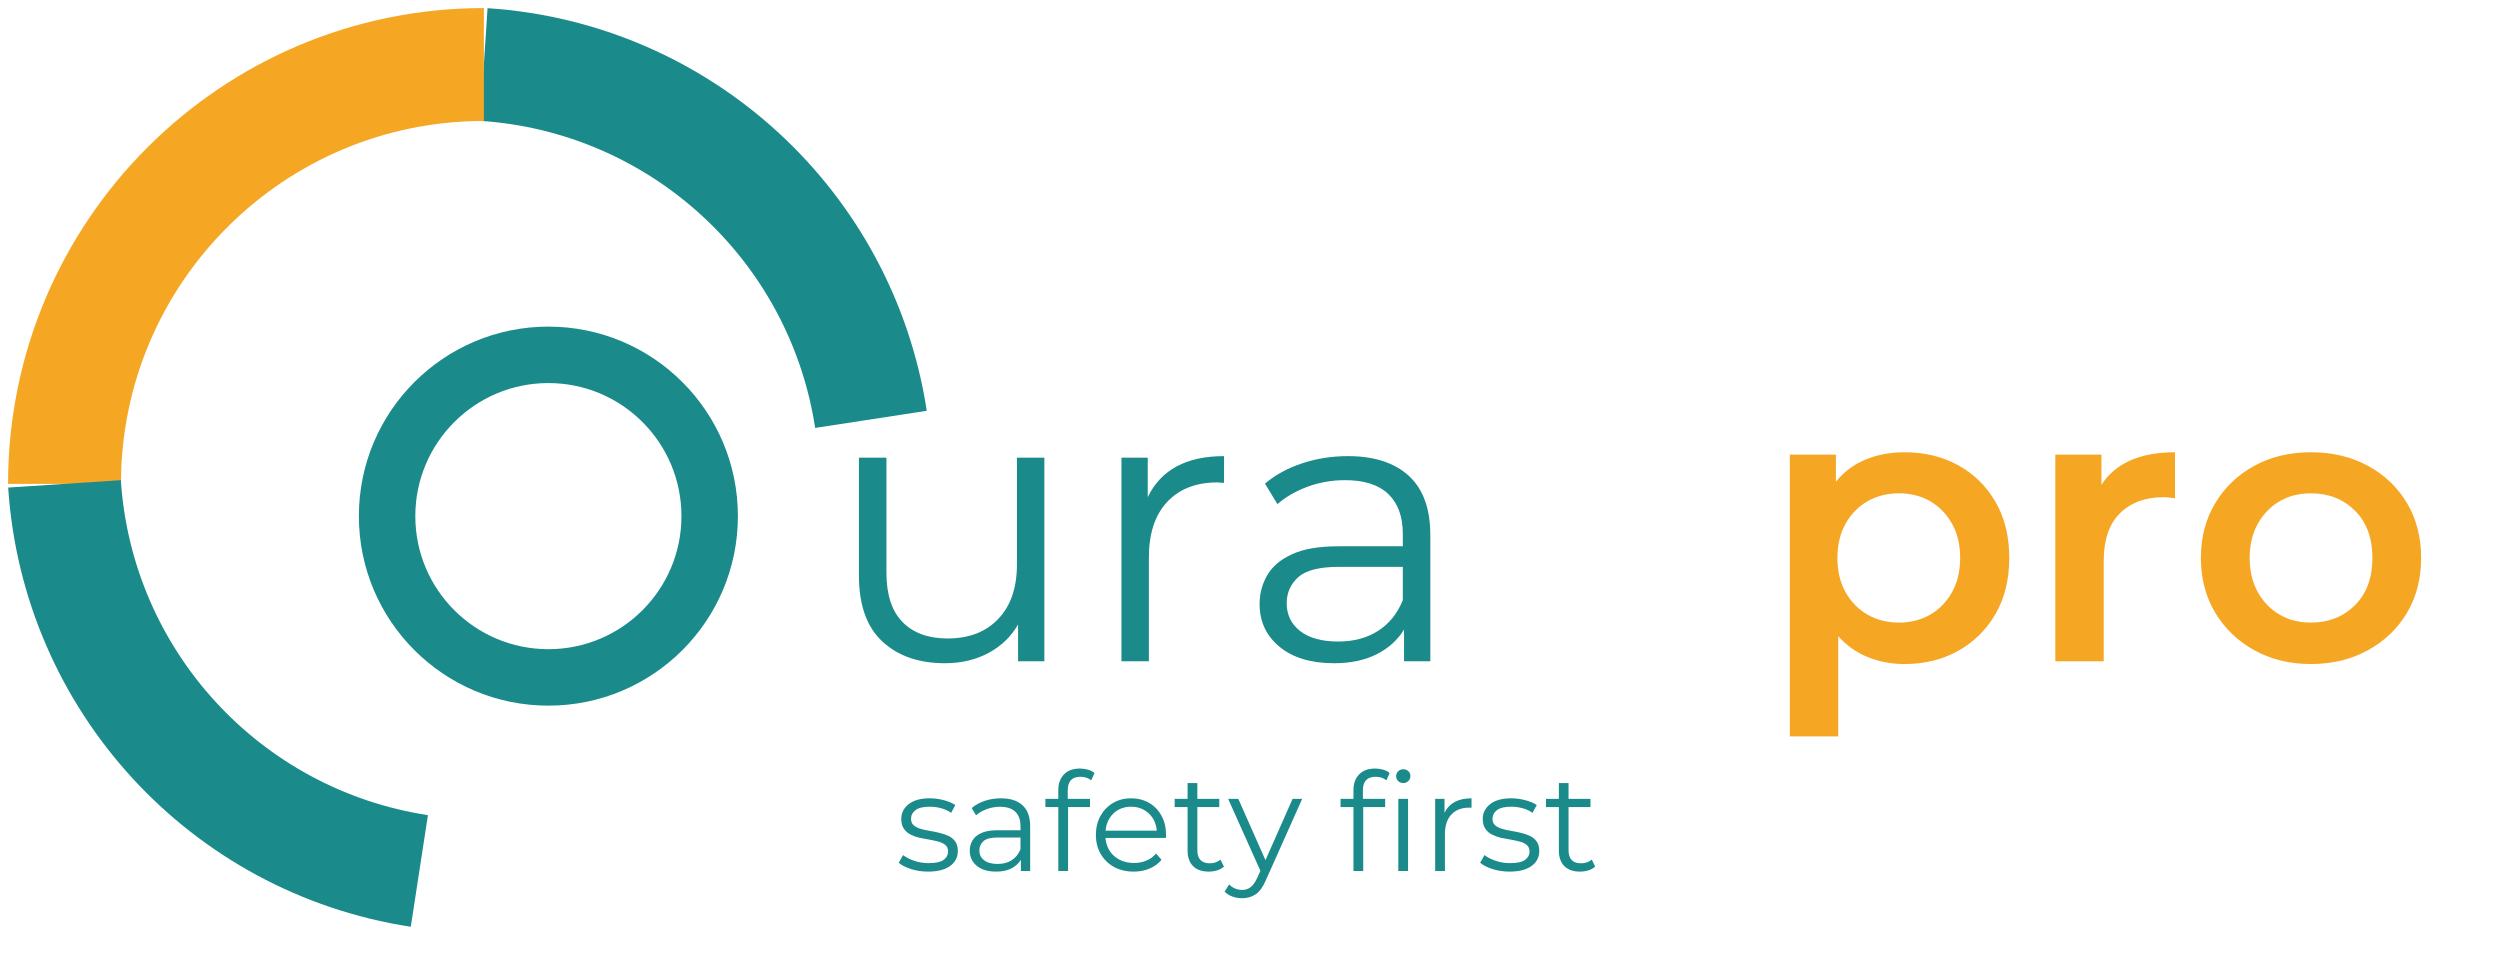
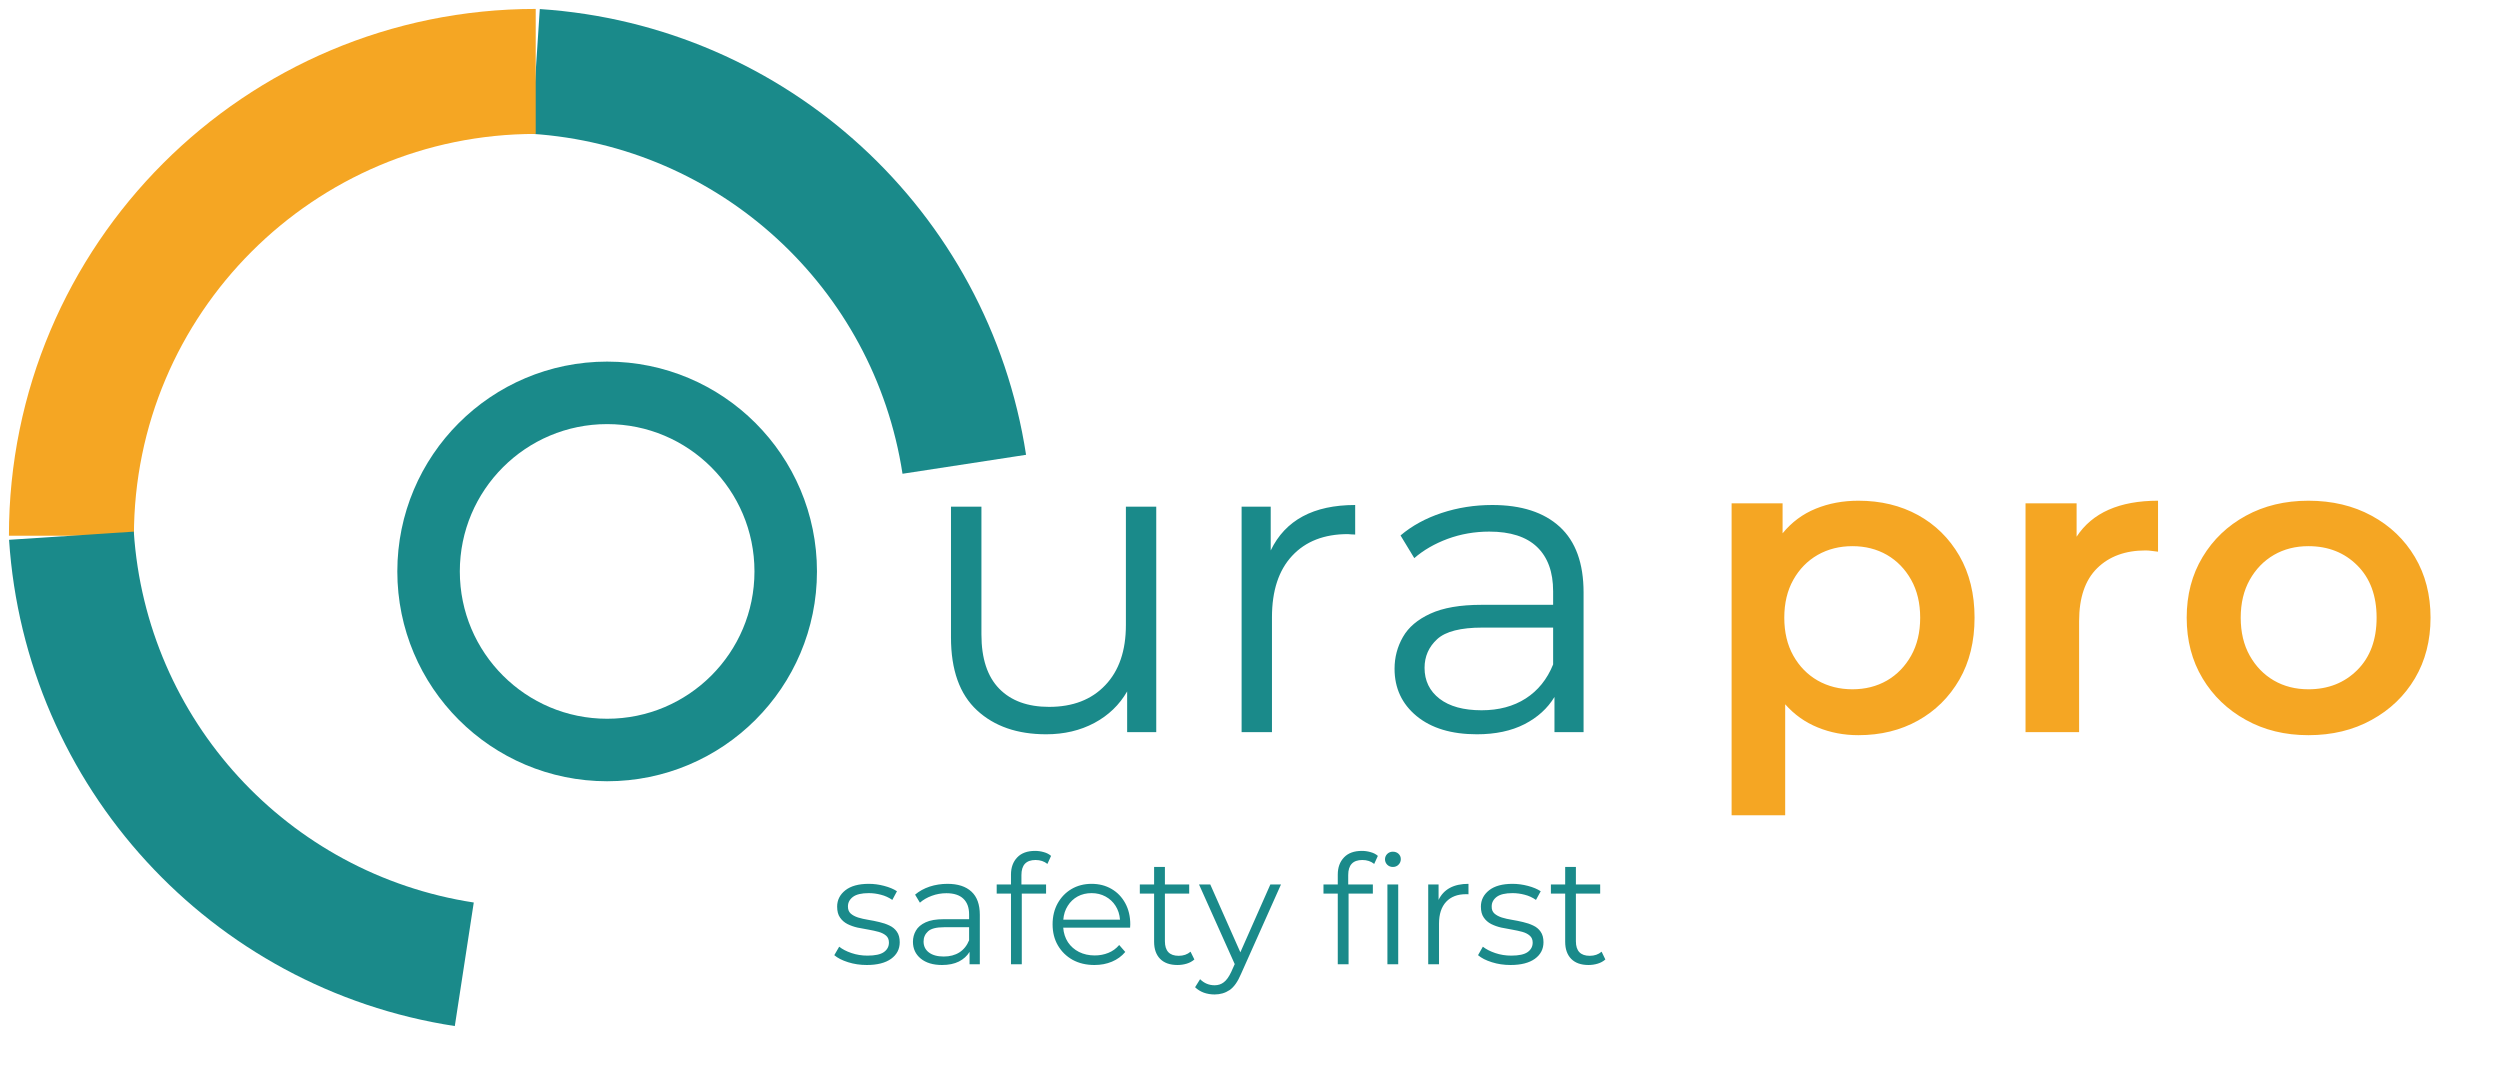
- <svg xmlns="http://www.w3.org/2000/svg" viewBox="0 0 310 120" fill="none">
+ <svg xmlns="http://www.w3.org/2000/svg" viewBox="0 0 280 120" fill="none">
  <path d="M60 8 A52 52 0 0 1 108 52" stroke="#1a8a8a" stroke-width="14" fill="none" />
  <path d="M60 8 A52 52 0 0 0 8 60" stroke="#f5a623" stroke-width="14" fill="none" />
  <path d="M8 60 A52 52 0 0 0 52 108" stroke="#1a8a8a" stroke-width="14" fill="none" />
  <circle cx="68" cy="64" r="20" stroke="#1a8a8a" stroke-width="7" fill="none" />
  <path fill="#1a8a8a" d="M117.17 82.24L117.17 82.24Q112.32 82.24 109.42 79.55Q106.51 76.86 106.51 71.39L106.51 71.39L106.51 56.75L109.92 56.75L109.92 71.06Q109.92 75.09 111.91 77.13Q113.90 79.17 117.50 79.17L117.50 79.17Q121.49 79.17 123.79 76.74Q126.10 74.32 126.10 70L126.10 70L126.10 56.75L129.50 56.75L129.50 82L126.24 82L126.24 77.44Q124.94 79.70 122.57 80.97Q120.19 82.24 117.17 82.24ZM142.46 82L139.06 82L139.06 56.75L142.32 56.75L142.32 61.65Q144.77 56.56 151.78 56.56L151.78 56.56L151.78 59.87Q151.54 59.87 151.34 59.85Q151.15 59.82 150.96 59.82L150.96 59.82Q146.98 59.82 144.72 62.25Q142.46 64.67 142.46 69.14L142.46 69.14L142.46 82ZM177.36 82L174.10 82L174.10 78.06Q172.94 79.98 170.74 81.11Q168.53 82.24 165.41 82.24L165.41 82.24Q161.14 82.24 158.66 80.20Q156.19 78.16 156.19 74.90L156.19 74.90Q156.19 72.98 157.13 71.34Q158.06 69.71 160.20 68.73Q162.34 67.74 165.94 67.74L165.94 67.74L173.95 67.74L173.95 66.21Q173.95 62.99 172.15 61.26Q170.35 59.54 166.80 59.54L166.80 59.54Q164.35 59.54 162.14 60.35Q159.94 61.17 158.40 62.51L158.40 62.51L156.86 59.97Q158.78 58.34 161.47 57.45Q164.16 56.56 167.14 56.56L167.14 56.56Q172.03 56.56 174.70 59.01Q177.36 61.46 177.36 66.35L177.36 66.35L177.36 82ZM173.95 74.42L173.95 74.42L173.95 70.29L166.03 70.29Q162.38 70.29 160.97 71.58Q159.55 72.88 159.55 74.80L159.55 74.80Q159.55 76.96 161.23 78.26Q162.91 79.55 165.94 79.55L165.94 79.55Q168.82 79.55 170.88 78.23Q172.94 76.91 173.95 74.42Z" />
-   <path fill="#f5a623" d="M236.14 82.34L236.14 82.34Q233.70 82.34 231.58 81.47Q229.47 80.61 227.94 78.88L227.94 78.88L227.94 91.31L221.94 91.31L221.94 56.37L227.65 56.37L227.65 59.73Q229.18 57.86 231.37 56.97Q233.55 56.08 236.14 56.08L236.14 56.08Q239.89 56.08 242.82 57.69Q245.74 59.30 247.45 62.25Q249.15 65.20 249.15 69.18L249.15 69.18Q249.15 73.17 247.45 76.12Q245.74 79.07 242.82 80.70Q239.89 82.34 236.14 82.34ZM235.47 77.20L235.47 77.20Q237.63 77.20 239.34 76.22Q241.04 75.23 242.05 73.43Q243.06 71.63 243.06 69.18L243.06 69.18Q243.06 66.74 242.05 64.94Q241.04 63.14 239.34 62.15Q237.63 61.17 235.47 61.17L235.47 61.17Q233.31 61.17 231.58 62.15Q229.86 63.14 228.85 64.94Q227.84 66.74 227.84 69.18L227.84 69.18Q227.84 71.63 228.85 73.43Q229.86 75.23 231.58 76.22Q233.31 77.20 235.47 77.20ZM260.86 82L254.86 82L254.86 56.37L260.58 56.37L260.58 60.11Q263.22 56.08 269.70 56.08L269.70 56.08L269.70 61.79Q269.31 61.74 268.98 61.70Q268.64 61.65 268.30 61.65L268.30 61.65Q264.90 61.65 262.88 63.64Q260.86 65.63 260.86 69.57L260.86 69.57L260.86 82ZM286.54 82.34L286.54 82.34Q282.61 82.34 279.54 80.63Q276.46 78.93 274.69 75.98Q272.91 73.02 272.91 69.18L272.91 69.18Q272.91 65.34 274.69 62.39Q276.46 59.44 279.54 57.76Q282.61 56.08 286.54 56.08L286.54 56.08Q290.53 56.08 293.62 57.76Q296.72 59.44 298.47 62.39Q300.22 65.34 300.22 69.18L300.22 69.18Q300.22 73.02 298.47 75.98Q296.72 78.93 293.62 80.63Q290.53 82.34 286.54 82.34ZM286.54 77.20L286.54 77.20Q289.86 77.20 292.02 75.04Q294.18 72.88 294.18 69.18L294.18 69.18Q294.18 65.49 292.02 63.33Q289.86 61.17 286.54 61.17L286.54 61.17Q284.38 61.17 282.68 62.15Q280.98 63.14 279.97 64.94Q278.96 66.74 278.96 69.18L278.96 69.18Q278.96 71.63 279.97 73.43Q280.98 75.23 282.68 76.22Q284.38 77.20 286.54 77.20Z" />
-   <path fill="#1a8a8a" transform="translate(-79, 0)" d="M194.08 108.08L194.08 108.08Q192.97 108.08 191.99 107.77Q191.00 107.46 190.44 106.98L190.44 106.98L190.99 106.03Q191.51 106.45 192.36 106.74Q193.21 107.03 194.16 107.03L194.16 107.03Q195.44 107.03 196.00 106.63Q196.56 106.23 196.56 105.57L196.56 105.57Q196.56 105.08 196.25 104.80Q195.93 104.52 195.41 104.37Q194.90 104.23 194.28 104.12Q193.66 104.02 193.04 103.89Q192.43 103.75 191.91 103.49Q191.39 103.22 191.08 102.76Q190.76 102.31 190.76 101.54L190.76 101.54Q190.76 100.44 191.68 99.71Q192.60 98.99 194.30 98.99L194.30 98.99Q195.17 98.99 196.03 99.22Q196.90 99.45 197.46 99.82L197.46 99.82L196.94 100.79Q196.34 100.38 195.66 100.21Q194.98 100.03 194.30 100.03L194.30 100.03Q193.09 100.03 192.53 100.45Q191.97 100.88 191.97 101.51L191.97 101.51Q191.96 102.02 192.27 102.31Q192.58 102.59 193.10 102.76Q193.62 102.92 194.24 103.02Q194.86 103.12 195.48 103.27Q196.10 103.41 196.62 103.66Q197.14 103.90 197.45 104.35Q197.77 104.80 197.77 105.53L197.77 105.53Q197.77 106.69 196.80 107.39Q195.83 108.08 194.08 108.08ZM206.74 108L205.59 108L205.59 106.61Q205.18 107.29 204.40 107.69Q203.62 108.08 202.51 108.08L202.51 108.08Q201.00 108.08 200.12 107.36Q199.25 106.64 199.25 105.48L199.25 105.48Q199.25 104.80 199.58 104.23Q199.91 103.65 200.67 103.30Q201.42 102.95 202.70 102.95L202.70 102.95L205.54 102.95L205.54 102.41Q205.54 101.27 204.90 100.66Q204.26 100.04 203.00 100.04L203.00 100.04Q202.14 100.04 201.36 100.33Q200.57 100.62 200.03 101.10L200.03 101.10L199.49 100.20Q200.17 99.62 201.12 99.30Q202.07 98.99 203.12 98.99L203.12 98.99Q204.86 98.99 205.80 99.86Q206.74 100.72 206.74 102.46L206.74 102.46L206.74 108ZM205.54 105.31L205.54 105.31L205.54 103.85L202.73 103.85Q201.44 103.85 200.94 104.31Q200.44 104.77 200.44 105.45L200.44 105.45Q200.44 106.22 201.03 106.67Q201.63 107.13 202.70 107.13L202.70 107.13Q203.72 107.13 204.45 106.67Q205.18 106.20 205.54 105.31ZM211.44 108L210.23 108L210.23 100.08L208.63 100.08L208.63 99.06L210.23 99.06L210.23 97.95Q210.23 96.76 210.93 96.03Q211.62 95.30 212.93 95.30L212.93 95.30Q213.43 95.30 213.91 95.44Q214.39 95.57 214.72 95.86L214.72 95.86L214.31 96.76Q213.77 96.32 212.98 96.32L212.98 96.32Q211.40 96.32 211.40 98.00L211.40 98.00L211.40 99.06L214.16 99.06L214.16 100.08L211.44 100.08L211.44 108ZM219.58 108.08L219.58 108.08Q218.19 108.08 217.13 107.50Q216.08 106.91 215.48 105.88Q214.89 104.86 214.89 103.53L214.89 103.53Q214.89 102.20 215.46 101.17Q216.03 100.15 217.01 99.57Q218.00 98.99 219.26 98.99L219.26 98.99Q220.51 98.99 221.49 99.56Q222.47 100.13 223.03 101.16Q223.59 102.19 223.59 103.53L223.59 103.53Q223.59 103.61 223.58 103.71Q223.57 103.80 223.57 103.90L223.57 103.90L216.08 103.90Q216.15 104.82 216.61 105.53Q217.08 106.23 217.85 106.62Q218.63 107.01 219.61 107.01L219.61 107.01Q220.43 107.01 221.14 106.72Q221.84 106.44 222.35 105.84L222.35 105.84L223.03 106.62Q222.42 107.34 221.53 107.71Q220.65 108.08 219.58 108.08ZM216.09 103.00L216.09 103.00L222.44 103.00Q222.37 102.12 221.94 101.45Q221.52 100.79 220.82 100.41Q220.12 100.03 219.26 100.03L219.26 100.03Q218.39 100.03 217.70 100.40Q217.01 100.78 216.59 101.45Q216.16 102.12 216.09 103.00ZM228.88 108.08L228.88 108.08Q227.62 108.08 226.94 107.40Q226.26 106.71 226.26 105.48L226.26 105.48L226.26 100.08L224.66 100.08L224.66 99.06L226.26 99.06L226.26 97.10L227.47 97.10L227.47 99.06L230.19 99.06L230.19 100.08L227.47 100.08L227.47 105.42Q227.47 107.05 229.01 107.05L229.01 107.05Q229.81 107.05 230.34 106.59L230.34 106.59L230.77 107.46Q230.41 107.78 229.91 107.93Q229.41 108.08 228.88 108.08ZM233.03 111.38L233.03 111.38Q232.40 111.38 231.83 111.18Q231.26 110.97 230.85 110.57L230.85 110.57L231.41 109.67Q232.09 110.35 233.04 110.35L233.04 110.35Q233.64 110.35 234.07 110.01Q234.51 109.68 234.90 108.85L234.90 108.85L235.29 107.98L231.29 99.06L232.55 99.06L235.92 106.66L239.28 99.06L240.47 99.06L236.00 109.07Q235.44 110.40 234.71 110.89Q233.98 111.38 233.03 111.38ZM248.04 108L246.83 108L246.83 100.08L245.23 100.08L245.23 99.06L246.83 99.06L246.83 97.95Q246.83 96.76 247.53 96.03Q248.22 95.30 249.53 95.30L249.53 95.30Q250.03 95.30 250.51 95.44Q251.00 95.57 251.32 95.86L251.32 95.86L250.91 96.76Q250.37 96.32 249.58 96.32L249.58 96.32Q248.00 96.32 248.00 98.00L248.00 98.00L248.00 99.06L250.76 99.06L250.76 100.08L248.04 100.08L248.04 108ZM253.60 108L252.39 108L252.39 99.06L253.60 99.06L253.60 108ZM253.00 97.10L253.00 97.10Q252.63 97.10 252.37 96.85Q252.12 96.59 252.12 96.24L252.12 96.24Q252.12 95.90 252.37 95.64Q252.63 95.39 253.00 95.39L253.00 95.39Q253.38 95.39 253.63 95.62Q253.89 95.86 253.89 96.22L253.89 96.22Q253.89 96.59 253.63 96.85Q253.38 97.10 253.00 97.10ZM258.17 108L256.96 108L256.96 99.06L258.12 99.06L258.12 100.79Q258.99 98.99 261.47 98.99L261.47 98.99L261.47 100.16Q261.38 100.16 261.31 100.15Q261.25 100.15 261.18 100.15L261.18 100.15Q259.77 100.15 258.97 101.00Q258.17 101.86 258.17 103.44L258.17 103.44L258.17 108ZM266.18 108.08L266.18 108.08Q265.07 108.08 264.09 107.77Q263.10 107.46 262.54 106.98L262.54 106.98L263.08 106.03Q263.61 106.45 264.46 106.74Q265.31 107.03 266.26 107.03L266.26 107.03Q267.54 107.03 268.10 106.63Q268.66 106.23 268.66 105.57L268.66 105.57Q268.66 105.08 268.34 104.80Q268.03 104.52 267.51 104.37Q266.99 104.23 266.37 104.12Q265.75 104.02 265.14 103.89Q264.53 103.75 264.01 103.49Q263.49 103.22 263.18 102.76Q262.86 102.31 262.86 101.54L262.86 101.54Q262.86 100.44 263.78 99.71Q264.70 98.99 266.40 98.99L266.40 98.99Q267.26 98.99 268.13 99.22Q269.00 99.45 269.56 99.82L269.56 99.82L269.03 100.79Q268.44 100.38 267.76 100.21Q267.08 100.03 266.40 100.03L266.40 100.03Q265.19 100.03 264.63 100.45Q264.07 100.88 264.07 101.51L264.07 101.51Q264.05 102.02 264.37 102.31Q264.68 102.59 265.20 102.76Q265.72 102.92 266.34 103.02Q266.96 103.12 267.58 103.27Q268.20 103.41 268.72 103.66Q269.24 103.90 269.55 104.35Q269.87 104.80 269.87 105.53L269.87 105.53Q269.87 106.69 268.90 107.39Q267.93 108.08 266.18 108.08ZM274.91 108.08L274.91 108.08Q273.66 108.08 272.98 107.40Q272.30 106.71 272.30 105.48L272.30 105.48L272.30 100.08L270.70 100.08L270.70 99.06L272.30 99.06L272.30 97.10L273.50 97.10L273.50 99.06L276.22 99.06L276.22 100.08L273.50 100.08L273.50 105.42Q273.50 107.05 275.05 107.05L275.05 107.05Q275.85 107.05 276.38 106.59L276.38 106.59L276.80 107.46Q276.44 107.78 275.94 107.93Q275.44 108.08 274.91 108.08Z" />
+   <path fill="#f5a623" transform="translate(-28, 0)" d="M236.14 82.34L236.14 82.34Q233.70 82.34 231.58 81.47Q229.47 80.61 227.94 78.88L227.94 78.88L227.94 91.31L221.94 91.31L221.94 56.37L227.65 56.37L227.65 59.73Q229.18 57.86 231.37 56.97Q233.55 56.08 236.14 56.08L236.14 56.08Q239.89 56.08 242.82 57.69Q245.74 59.30 247.45 62.25Q249.15 65.20 249.15 69.18L249.15 69.18Q249.15 73.17 247.45 76.12Q245.74 79.07 242.82 80.70Q239.89 82.34 236.14 82.34ZM235.47 77.20L235.47 77.20Q237.63 77.20 239.34 76.22Q241.04 75.23 242.05 73.43Q243.06 71.63 243.06 69.18L243.06 69.18Q243.06 66.74 242.05 64.94Q241.04 63.14 239.34 62.15Q237.63 61.17 235.47 61.17L235.47 61.17Q233.31 61.17 231.58 62.15Q229.86 63.14 228.85 64.94Q227.84 66.74 227.84 69.18L227.84 69.18Q227.84 71.63 228.85 73.43Q229.86 75.23 231.58 76.22Q233.31 77.20 235.47 77.20ZM260.86 82L254.86 82L254.86 56.37L260.58 56.37L260.58 60.11Q263.22 56.08 269.70 56.08L269.70 56.08L269.70 61.79Q269.31 61.74 268.98 61.70Q268.64 61.65 268.30 61.65L268.30 61.65Q264.90 61.65 262.88 63.64Q260.86 65.63 260.86 69.57L260.86 69.57L260.86 82ZM286.54 82.34L286.54 82.34Q282.61 82.34 279.54 80.63Q276.46 78.93 274.69 75.98Q272.91 73.02 272.91 69.18L272.91 69.18Q272.91 65.34 274.69 62.39Q276.46 59.44 279.54 57.76Q282.61 56.08 286.54 56.08L286.54 56.08Q290.53 56.08 293.62 57.76Q296.72 59.44 298.47 62.39Q300.22 65.34 300.22 69.18L300.22 69.18Q300.22 73.02 298.47 75.98Q296.72 78.93 293.62 80.63Q290.53 82.34 286.54 82.34ZM286.54 77.20L286.54 77.20Q289.86 77.20 292.02 75.04Q294.18 72.88 294.18 69.18L294.18 69.18Q294.18 65.49 292.02 63.33Q289.86 61.17 286.54 61.17L286.54 61.17Q284.38 61.17 282.68 62.15Q280.98 63.14 279.97 64.94Q278.96 66.74 278.96 69.18L278.96 69.18Q278.96 71.63 279.97 73.43Q280.98 75.23 282.68 76.22Q284.38 77.20 286.54 77.20Z" />
+   <path fill="#1a8a8a" transform="translate(-97, 0)" d="M194.08 108.08L194.08 108.08Q192.97 108.08 191.99 107.77Q191.00 107.46 190.44 106.98L190.44 106.98L190.99 106.03Q191.51 106.45 192.36 106.74Q193.21 107.03 194.16 107.03L194.16 107.03Q195.44 107.03 196.00 106.63Q196.56 106.23 196.56 105.57L196.56 105.57Q196.56 105.08 196.25 104.80Q195.93 104.52 195.41 104.37Q194.90 104.23 194.28 104.12Q193.66 104.02 193.04 103.89Q192.43 103.75 191.91 103.49Q191.39 103.22 191.08 102.76Q190.76 102.31 190.76 101.54L190.76 101.54Q190.76 100.44 191.68 99.71Q192.60 98.99 194.30 98.99L194.30 98.99Q195.17 98.99 196.03 99.22Q196.90 99.45 197.46 99.82L197.46 99.82L196.94 100.79Q196.34 100.38 195.66 100.21Q194.98 100.03 194.30 100.03L194.30 100.03Q193.09 100.03 192.53 100.45Q191.97 100.88 191.97 101.51L191.97 101.51Q191.96 102.02 192.27 102.31Q192.58 102.59 193.10 102.76Q193.62 102.92 194.24 103.02Q194.86 103.12 195.48 103.27Q196.10 103.41 196.62 103.66Q197.14 103.90 197.45 104.35Q197.77 104.80 197.77 105.53L197.77 105.53Q197.77 106.69 196.80 107.39Q195.83 108.08 194.08 108.08ZM206.74 108L205.59 108L205.59 106.61Q205.18 107.29 204.40 107.69Q203.62 108.08 202.51 108.08L202.51 108.08Q201.00 108.08 200.12 107.36Q199.25 106.64 199.25 105.48L199.25 105.48Q199.25 104.80 199.58 104.23Q199.91 103.65 200.67 103.30Q201.42 102.95 202.70 102.95L202.70 102.95L205.54 102.95L205.54 102.41Q205.54 101.27 204.90 100.66Q204.26 100.04 203.00 100.04L203.00 100.04Q202.14 100.04 201.36 100.33Q200.57 100.62 200.03 101.10L200.03 101.10L199.49 100.20Q200.17 99.62 201.12 99.30Q202.07 98.99 203.12 98.99L203.12 98.99Q204.86 98.99 205.80 99.86Q206.74 100.72 206.74 102.46L206.74 102.46L206.74 108ZM205.54 105.31L205.54 105.31L205.54 103.85L202.73 103.85Q201.44 103.85 200.94 104.31Q200.44 104.77 200.44 105.45L200.44 105.45Q200.44 106.22 201.03 106.67Q201.63 107.13 202.70 107.13L202.70 107.13Q203.72 107.13 204.45 106.67Q205.18 106.20 205.54 105.31ZM211.44 108L210.23 108L210.23 100.08L208.63 100.08L208.63 99.06L210.23 99.06L210.23 97.95Q210.23 96.76 210.93 96.03Q211.62 95.30 212.93 95.30L212.93 95.30Q213.43 95.30 213.91 95.44Q214.39 95.57 214.72 95.86L214.72 95.86L214.31 96.76Q213.77 96.32 212.98 96.32L212.98 96.32Q211.40 96.32 211.40 98.00L211.40 98.00L211.40 99.06L214.16 99.06L214.16 100.08L211.44 100.08L211.44 108ZM219.58 108.08L219.58 108.08Q218.19 108.08 217.13 107.50Q216.08 106.91 215.48 105.88Q214.89 104.86 214.89 103.53L214.89 103.53Q214.89 102.20 215.46 101.17Q216.03 100.15 217.01 99.57Q218.00 98.99 219.26 98.99L219.26 98.99Q220.51 98.99 221.49 99.56Q222.47 100.13 223.03 101.16Q223.59 102.19 223.59 103.53L223.59 103.53Q223.59 103.61 223.58 103.71Q223.57 103.80 223.57 103.90L223.57 103.90L216.08 103.90Q216.15 104.82 216.61 105.53Q217.08 106.23 217.85 106.62Q218.63 107.01 219.61 107.01L219.61 107.01Q220.43 107.01 221.14 106.72Q221.84 106.44 222.35 105.84L222.35 105.84L223.03 106.62Q222.42 107.34 221.53 107.71Q220.65 108.08 219.58 108.08ZM216.09 103.00L216.09 103.00L222.44 103.00Q222.37 102.12 221.94 101.45Q221.52 100.79 220.82 100.41Q220.12 100.03 219.26 100.03L219.26 100.03Q218.39 100.03 217.70 100.40Q217.01 100.78 216.59 101.45Q216.16 102.12 216.09 103.00ZM228.88 108.08L228.88 108.08Q227.62 108.08 226.94 107.40Q226.26 106.71 226.26 105.48L226.26 105.48L226.26 100.08L224.66 100.08L224.66 99.06L226.26 99.06L226.26 97.10L227.47 97.10L227.47 99.06L230.19 99.06L230.19 100.08L227.47 100.08L227.47 105.42Q227.47 107.05 229.01 107.05L229.01 107.05Q229.81 107.05 230.34 106.59L230.34 106.59L230.77 107.46Q230.41 107.78 229.91 107.93Q229.41 108.08 228.88 108.08ZM233.03 111.38L233.03 111.38Q232.40 111.38 231.83 111.18Q231.26 110.97 230.85 110.57L230.85 110.57L231.41 109.67Q232.09 110.35 233.04 110.35L233.04 110.35Q233.64 110.35 234.07 110.01Q234.51 109.68 234.90 108.85L234.90 108.85L235.29 107.98L231.29 99.06L232.55 99.06L235.92 106.66L239.28 99.06L240.47 99.06L236.00 109.07Q235.44 110.40 234.71 110.89Q233.98 111.38 233.03 111.38ZM248.04 108L246.83 108L246.83 100.08L245.23 100.08L245.23 99.06L246.83 99.06L246.83 97.95Q246.83 96.76 247.53 96.03Q248.22 95.30 249.53 95.30L249.53 95.30Q250.03 95.30 250.51 95.44Q251.00 95.57 251.32 95.86L251.32 95.86L250.91 96.76Q250.37 96.32 249.58 96.32L249.58 96.32Q248.00 96.32 248.00 98.00L248.00 98.00L248.00 99.06L250.76 99.06L250.76 100.08L248.04 100.08L248.04 108ZM253.60 108L252.39 108L252.39 99.06L253.60 99.06L253.60 108ZM253.00 97.10L253.00 97.10Q252.63 97.10 252.37 96.85Q252.12 96.59 252.12 96.24L252.12 96.24Q252.12 95.90 252.37 95.64Q252.63 95.39 253.00 95.39L253.00 95.39Q253.38 95.39 253.63 95.62Q253.89 95.86 253.89 96.22L253.89 96.22Q253.89 96.59 253.63 96.85Q253.38 97.10 253.00 97.10ZM258.17 108L256.96 108L256.96 99.06L258.12 99.06L258.12 100.79Q258.99 98.99 261.47 98.99L261.47 98.99L261.47 100.16Q261.38 100.16 261.31 100.15Q261.25 100.15 261.18 100.15L261.18 100.15Q259.77 100.15 258.97 101.00Q258.17 101.86 258.17 103.44L258.17 103.44L258.17 108ZM266.18 108.08L266.18 108.08Q265.07 108.08 264.09 107.77Q263.10 107.46 262.54 106.98L262.54 106.98L263.08 106.03Q263.61 106.45 264.46 106.74Q265.31 107.03 266.26 107.03L266.26 107.03Q267.54 107.03 268.10 106.63Q268.66 106.23 268.66 105.57L268.66 105.57Q268.66 105.08 268.34 104.80Q268.03 104.52 267.51 104.37Q266.99 104.23 266.37 104.12Q265.75 104.02 265.14 103.89Q264.53 103.75 264.01 103.49Q263.49 103.22 263.18 102.76Q262.86 102.31 262.86 101.54L262.86 101.54Q262.86 100.44 263.78 99.71Q264.70 98.99 266.40 98.99L266.40 98.99Q267.26 98.99 268.13 99.22Q269.00 99.45 269.56 99.82L269.56 99.82L269.03 100.79Q268.44 100.38 267.76 100.21Q267.08 100.03 266.40 100.03L266.40 100.03Q265.19 100.03 264.63 100.45Q264.07 100.88 264.07 101.51L264.07 101.51Q264.05 102.02 264.37 102.31Q264.68 102.59 265.20 102.76Q265.72 102.92 266.34 103.02Q266.96 103.12 267.58 103.27Q268.20 103.41 268.72 103.66Q269.24 103.90 269.55 104.35Q269.87 104.80 269.87 105.53L269.87 105.53Q269.87 106.69 268.90 107.39Q267.93 108.08 266.18 108.08ZM274.91 108.08L274.91 108.08Q273.66 108.08 272.98 107.40Q272.30 106.71 272.30 105.48L272.30 105.48L272.30 100.08L270.70 100.08L270.70 99.06L272.30 99.06L272.30 97.10L273.50 97.10L273.50 99.06L276.22 99.06L276.22 100.08L273.50 100.08L273.50 105.42Q273.50 107.05 275.05 107.05L275.05 107.05Q275.85 107.05 276.38 106.59L276.38 106.59L276.80 107.46Q276.44 107.78 275.94 107.93Q275.44 108.08 274.91 108.08Z" />
</svg>
